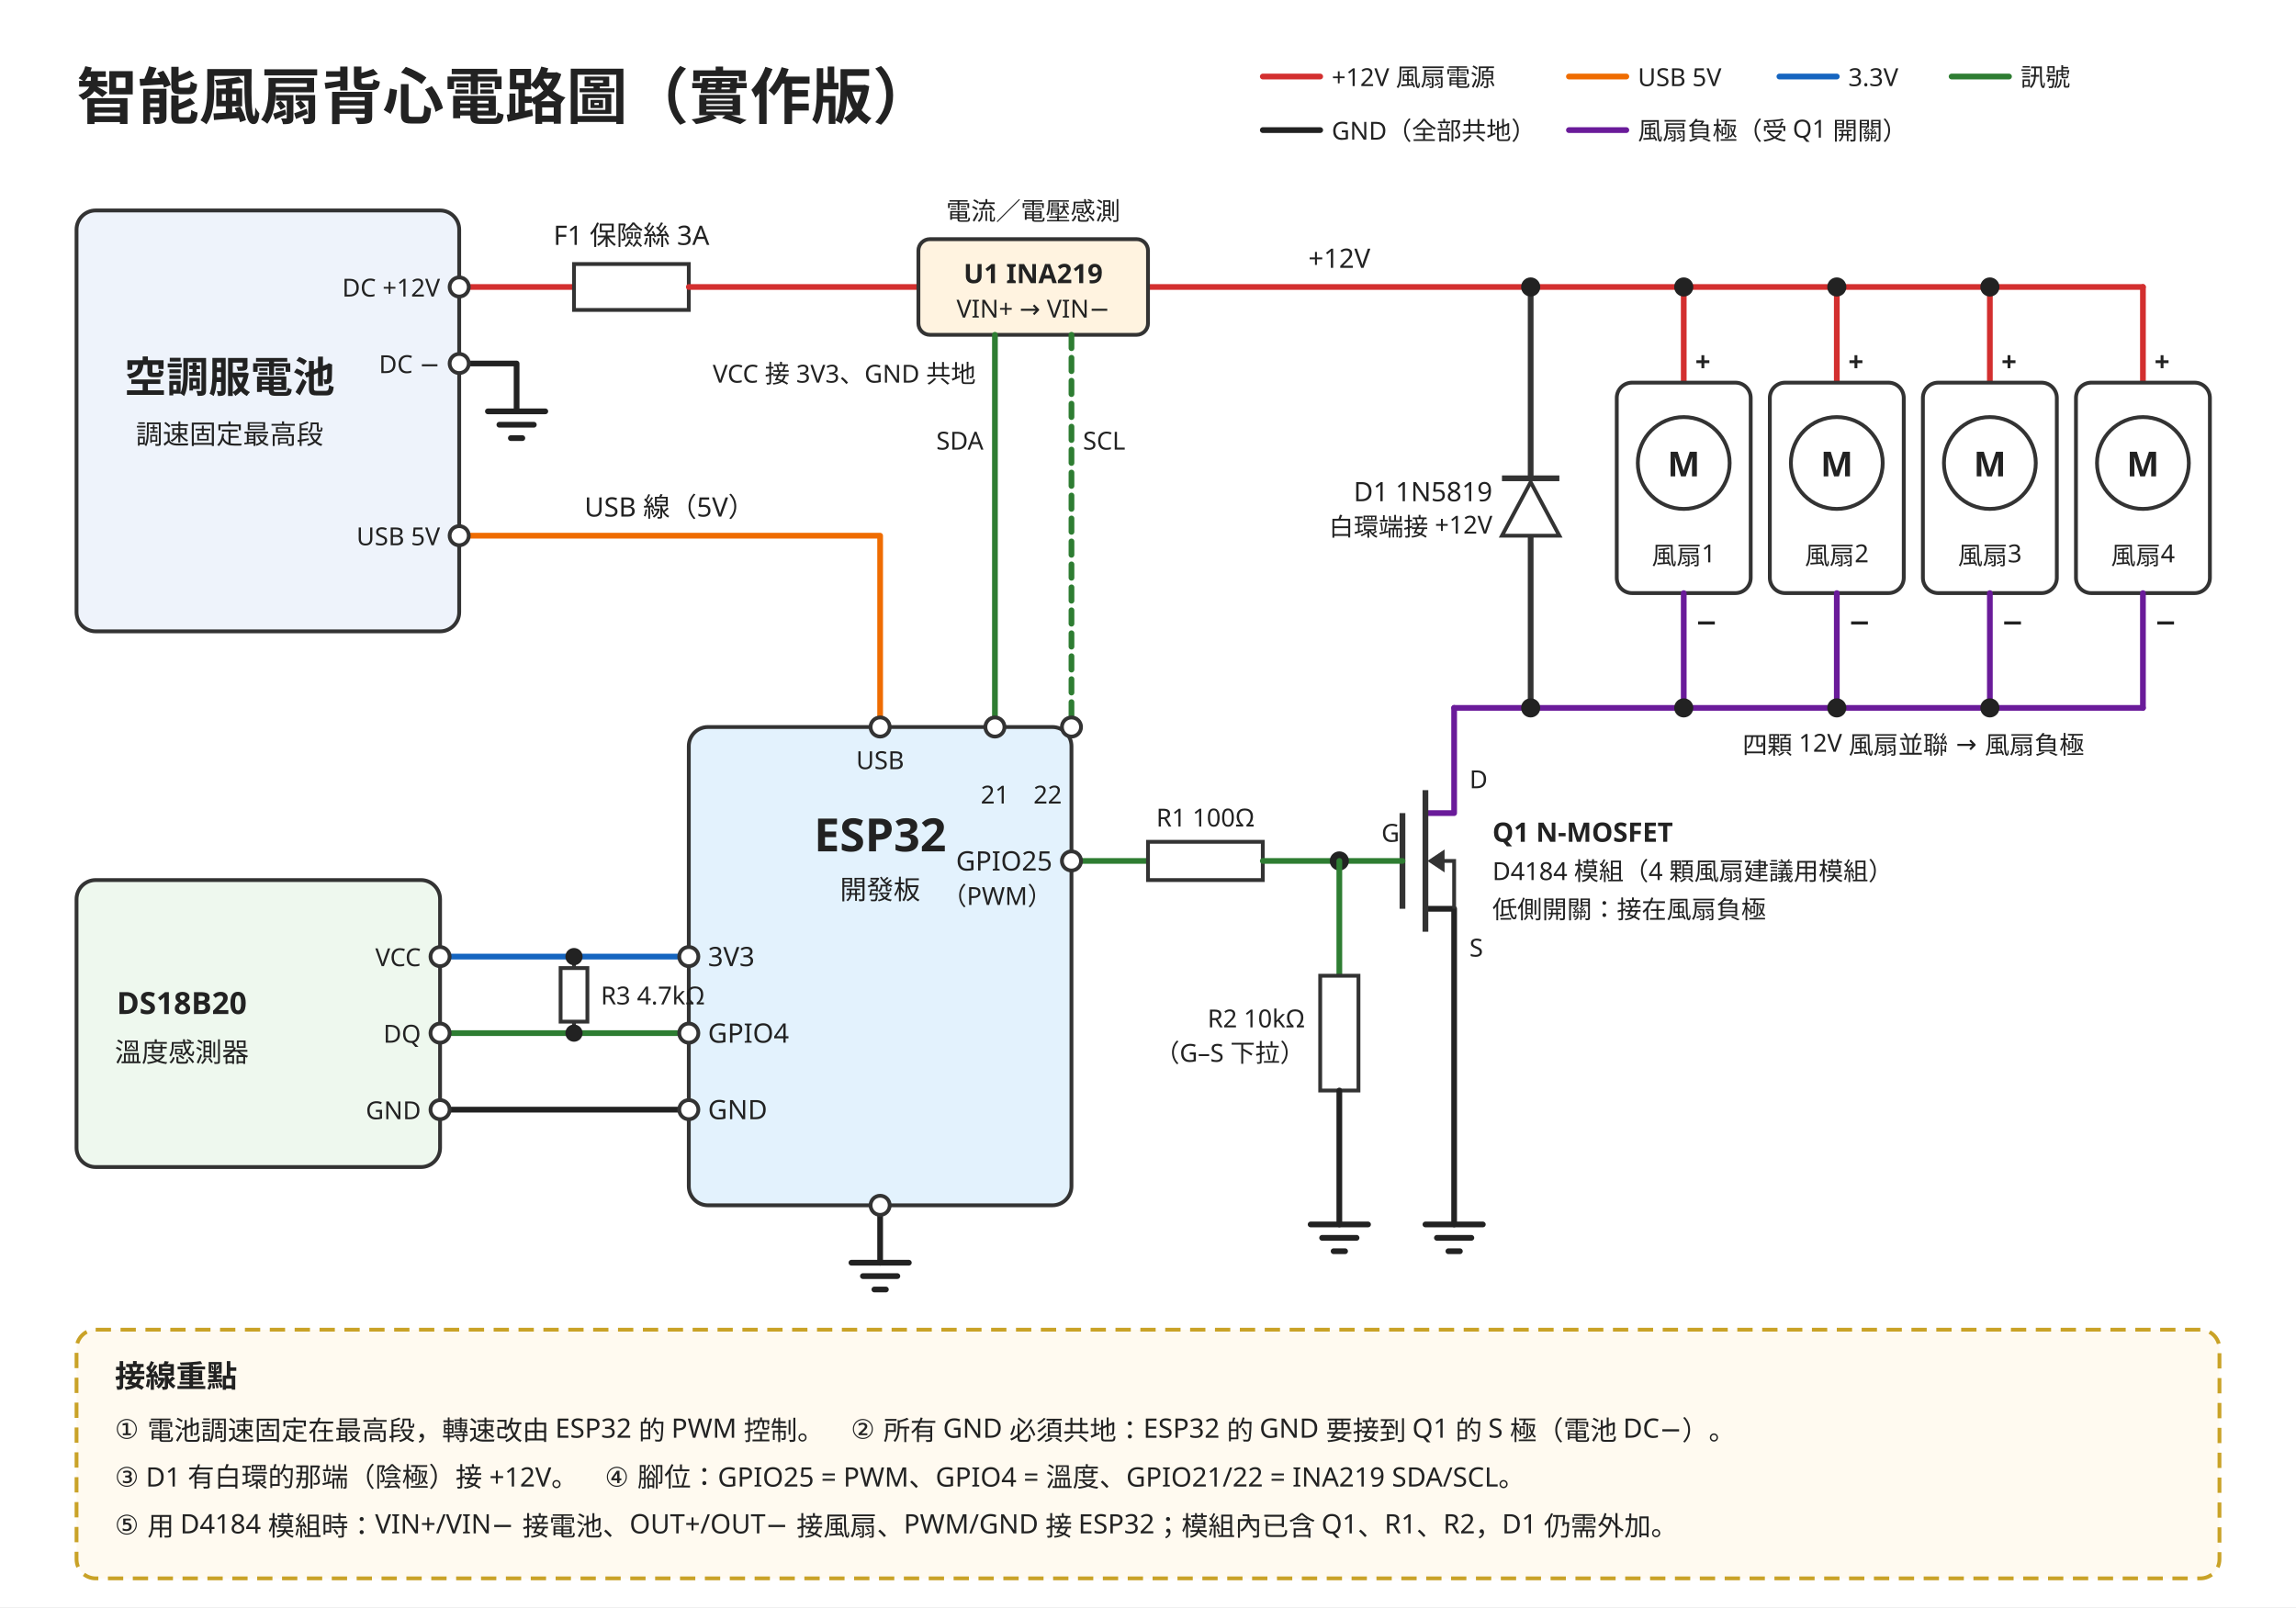
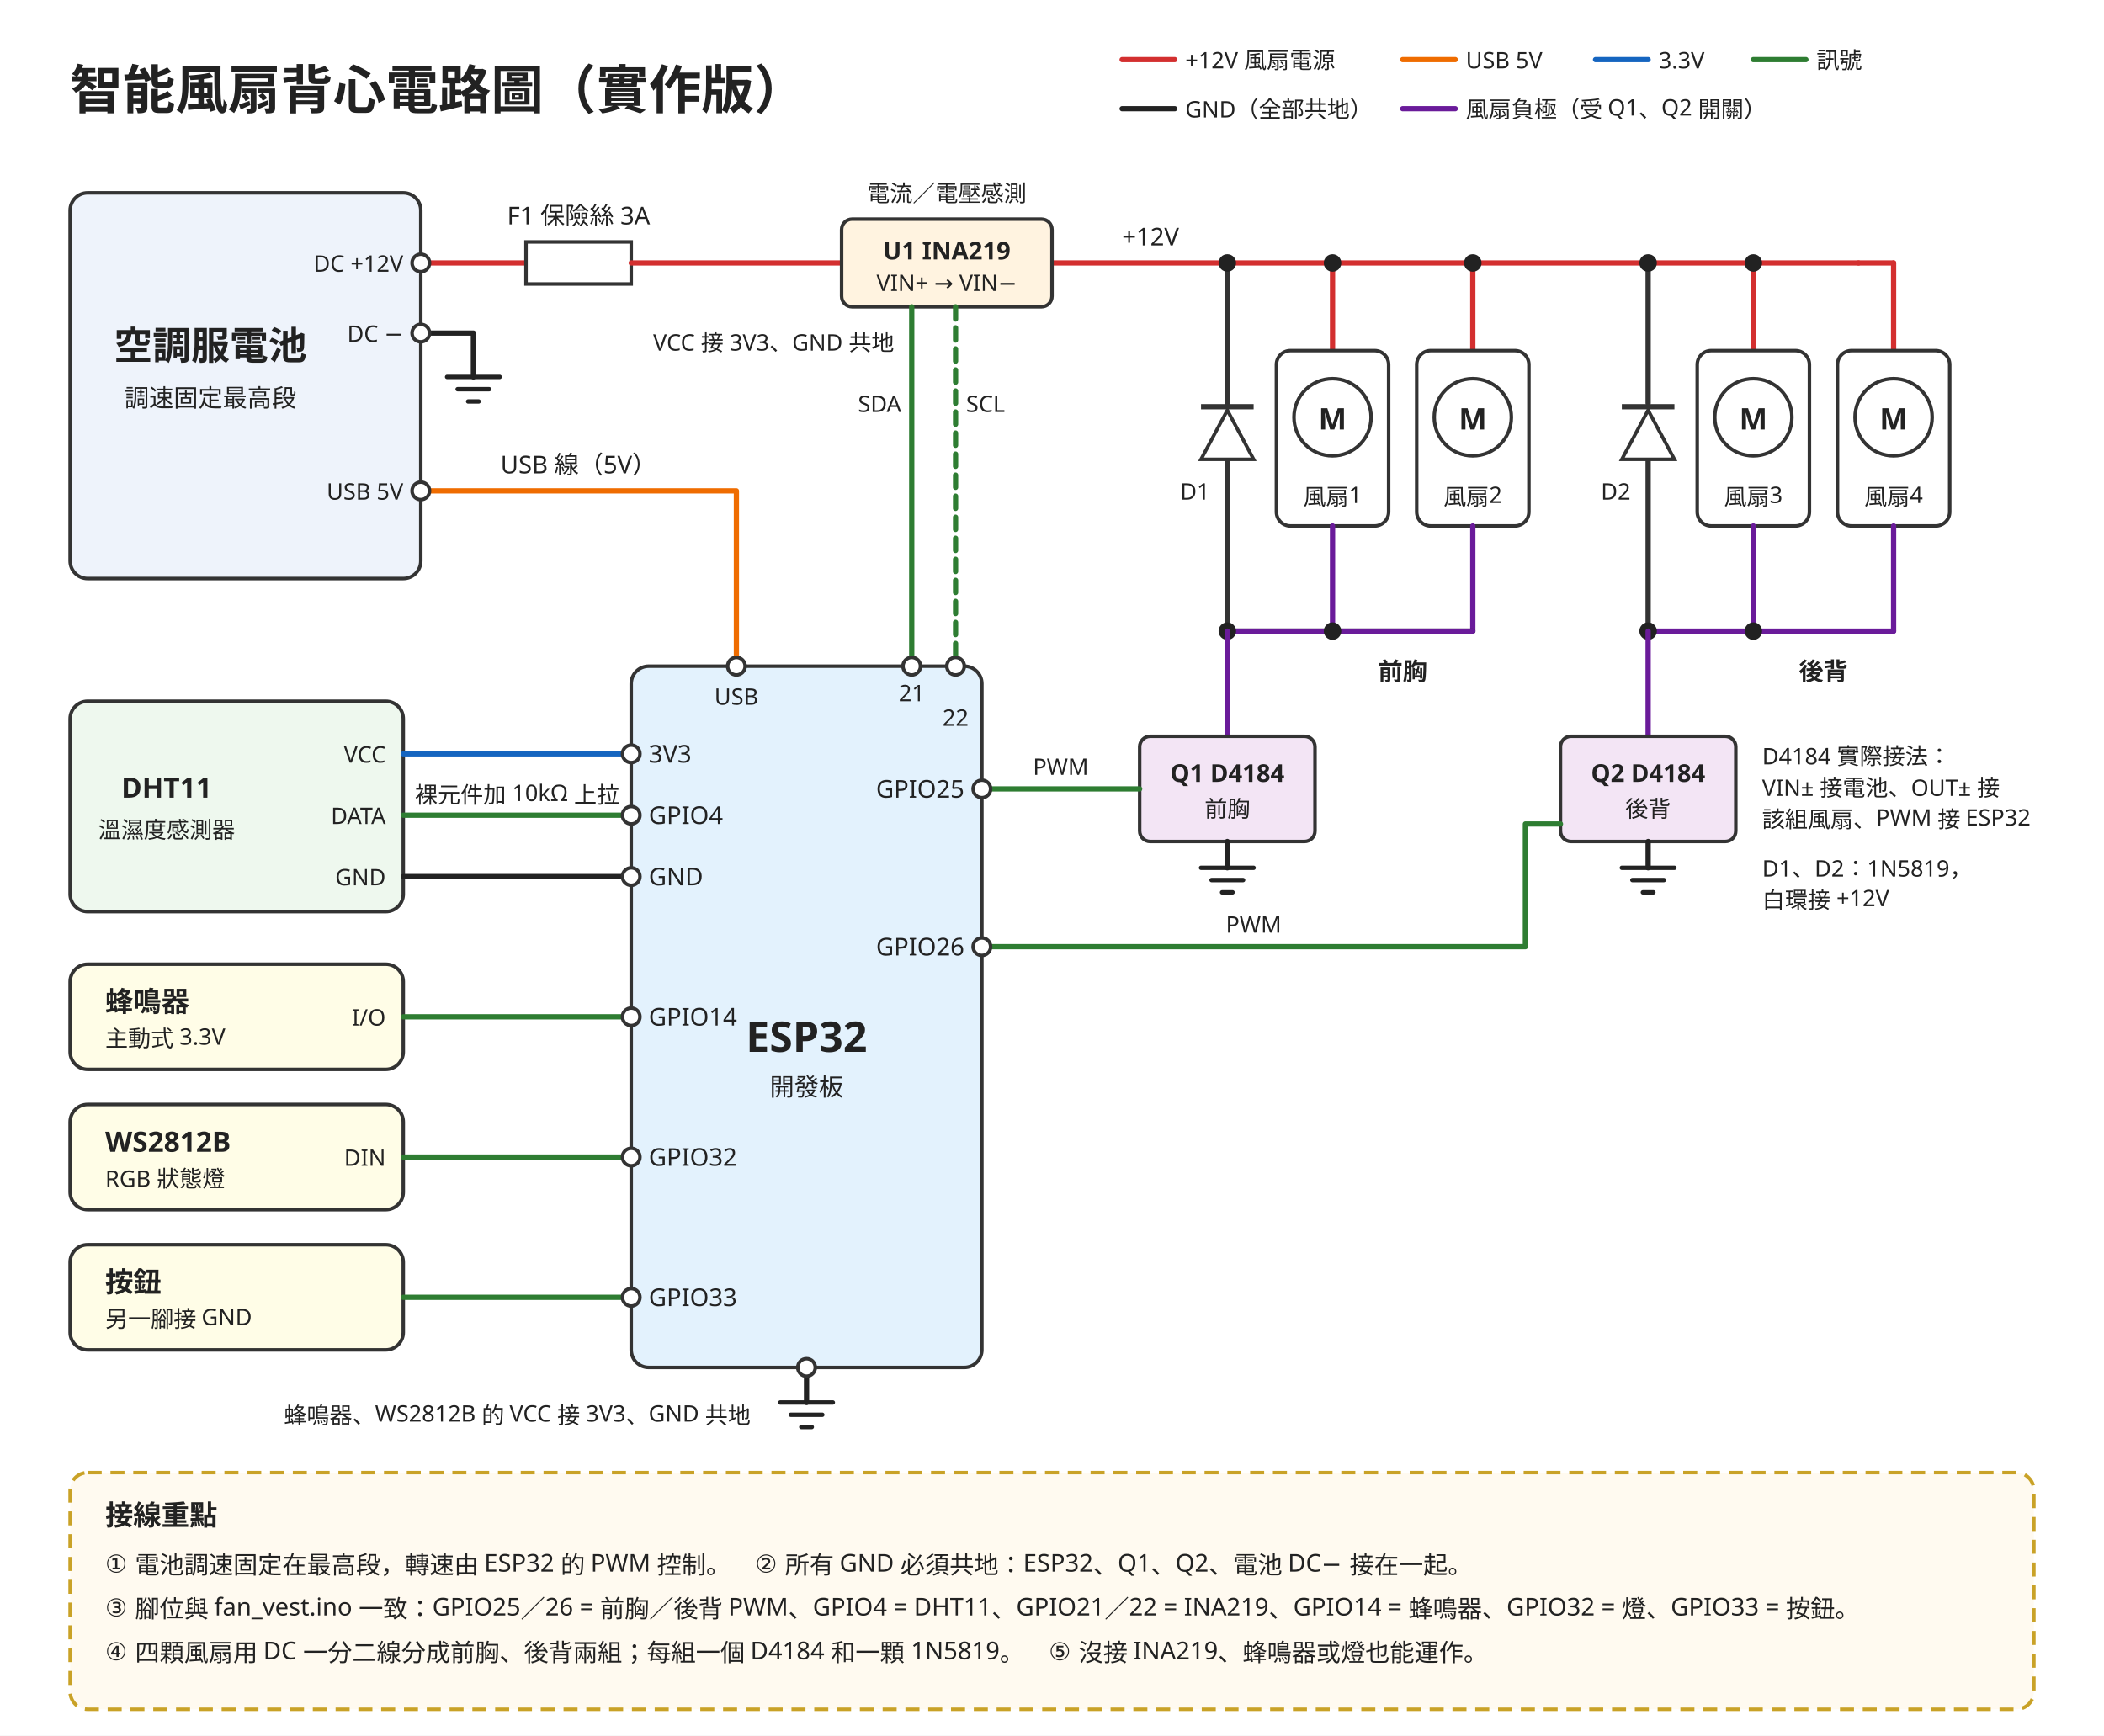
- <svg xmlns="http://www.w3.org/2000/svg" viewBox="0 0 1200 840" width="1200" height="840">
+ <svg xmlns="http://www.w3.org/2000/svg" viewBox="0 0 1200 990" width="1200" height="990">
  <style>
    text { font-family: "Microsoft JhengHei", "PingFang TC", "Noto Sans TC", sans-serif; fill: #222; }
    .w { fill: none; stroke-width: 3; stroke-linecap: round; stroke-linejoin: round; }
-     .v12 { stroke: #d32f2f; }
-     .v5 { stroke: #ef6c00; }
-     .v33 { stroke: #1565c0; }
-     .sig { stroke: #2e7d32; }
-     .gnd { stroke: #222; }
-     .sw { stroke: #6a1b9a; }
+     .v12 { stroke: #d32f2f; } .v5 { stroke: #ef6c00; } .v33 { stroke: #1565c0; }
+     .sig { stroke: #2e7d32; } .gnd { stroke: #222; } .sw { stroke: #6a1b9a; }
    .box { stroke: #333; stroke-width: 2; }
    .part { fill: #fff; stroke: #333; stroke-width: 2; }
    .dot { fill: #222; }
    .pin { fill: #fff; stroke: #333; stroke-width: 2; }
-     .s13 { font-size: 13px; }
-     .s14 { font-size: 14px; }
-     .s16 { font-size: 16px; }
-     .b { font-weight: bold; }
+     .s13 { font-size: 13px; } .s14 { font-size: 14px; } .s16 { font-size: 16px; } .b { font-weight: bold; }
  </style>
-   <rect width="1200" height="840" fill="#fff" />
-   <text x="40" y="62" font-size="32" class="b">智能風扇背心電路圖（實作版）</text>
+   <defs>
+     <g id="gnd">
+       <path d="M-15 0 H15 M-9 7 H9 M-3 14 H3" fill="none" stroke="#222" stroke-width="2.5" stroke-linecap="round" />
+     </g>
+     <g id="fan">
+       <path d="M0 -50 V0" class="w v12" />
+       <rect x="-32" y="0" width="64" height="100" rx="8" class="part" />
+       <circle cx="0" cy="38" r="22" class="part" />
+       <text x="0" y="45" text-anchor="middle" font-size="17" class="b">M</text>
+       <path d="M0 100 V160" class="w sw" />
+     </g>
+     <g id="diode">
+       <polygon points="-15,30 15,30 0,2" fill="#fff" stroke="#333" stroke-width="2" />
+       <line x1="-15" y1="0" x2="15" y2="0" stroke="#333" stroke-width="3" />
+     </g>
+   </defs>
+   <rect width="1200" height="990" fill="#fff" />
+   <text x="40" y="62" font-size="30" class="b">智能風扇背心電路圖（實作版）</text>
  <g class="s13">
-     <line x1="660" y1="40" x2="690" y2="40" class="w v12" />
-     <text x="696" y="45">+12V 風扇電源</text>
-     <line x1="820" y1="40" x2="850" y2="40" class="w v5" />
-     <text x="856" y="45">USB 5V</text>
-     <line x1="930" y1="40" x2="960" y2="40" class="w v33" />
-     <text x="966" y="45">3.3V</text>
-     <line x1="1020" y1="40" x2="1050" y2="40" class="w sig" />
-     <text x="1056" y="45">訊號</text>
-     <line x1="660" y1="68" x2="690" y2="68" class="w gnd" />
-     <text x="696" y="73">GND（全部共地）</text>
-     <line x1="820" y1="68" x2="850" y2="68" class="w sw" />
-     <text x="856" y="73">風扇負極（受 Q1 開關）</text>
+     <line x1="640" y1="34" x2="670" y2="34" class="w v12" />
+     <text x="676" y="39">+12V 風扇電源</text>
+     <line x1="800" y1="34" x2="830" y2="34" class="w v5" />
+     <text x="836" y="39">USB 5V</text>
+     <line x1="910" y1="34" x2="940" y2="34" class="w v33" />
+     <text x="946" y="39">3.3V</text>
+     <line x1="1000" y1="34" x2="1030" y2="34" class="w sig" />
+     <text x="1036" y="39">訊號</text>
+     <line x1="640" y1="62" x2="670" y2="62" class="w gnd" />
+     <text x="676" y="67">GND（全部共地）</text>
+     <line x1="800" y1="62" x2="830" y2="62" class="w sw" />
+     <text x="836" y="67">風扇負極（受 Q1、Q2 開關）</text>
  </g>
  <rect x="40" y="110" width="200" height="220" rx="10" fill="#eef3fb" class="box" />
  <text x="120" y="205" text-anchor="middle" font-size="22" class="b">空調服電池</text>
  <text x="120" y="232" text-anchor="middle" class="s14">調速固定最高段</text>
  <text x="230" y="155" text-anchor="end" class="s13">DC +12V</text>
  <text x="230" y="195" text-anchor="end" class="s13">DC −</text>
  <text x="230" y="285" text-anchor="end" class="s13">USB 5V</text>
+   <path d="M240 190 H270 V215" class="w gnd" />
+   <use href="#gnd" x="270" y="215" />
  <path d="M240 150 H300" class="w v12" />
  <rect x="300" y="138" width="60" height="24" class="part" />
  <text x="330" y="128" text-anchor="middle" class="s14">F1 保險絲 3A</text>
-   <path d="M360 150 H480 M600 150 H1120" class="w v12" />
-   <text x="700" y="140" text-anchor="middle" class="s14" fill="#d32f2f">+12V</text>
+   <path d="M360 150 H480 M600 150 H1060" class="w v12" />
  <rect x="480" y="125" width="120" height="50" rx="6" fill="#fff3e0" stroke="#333" stroke-width="2" />
  <text x="540" y="148" text-anchor="middle" class="s14 b">U1 INA219</text>
  <text x="540" y="166" text-anchor="middle" class="s13">VIN+ → VIN−</text>
  <text x="540" y="115" text-anchor="middle" class="s13">電流／電壓感測</text>
+   <text x="640" y="140" class="s14" fill="#d32f2f">+12V</text>
  <path d="M520 175 V380" class="w sig" />
-   <path d="M560 175 V380" class="w sig" stroke-dasharray="7 5" />
+   <path d="M545 175 V380" class="w sig" stroke-dasharray="7 5" />
  <text x="514" y="235" text-anchor="end" class="s13">SDA</text>
-   <text x="566" y="235" class="s13">SCL</text>
+   <text x="551" y="235" class="s13">SCL</text>
  <text x="510" y="200" text-anchor="end" class="s13">VCC 接 3V3、GND 共地</text>
-   <path d="M240 190 H270 V215" class="w gnd" />
-   <path d="M255 215 H285 M261 222 H279 M267 229 H273" class="w gnd" stroke-width="2.5" />
-   <path d="M240 280 H460 V380" class="w v5" />
-   <text x="350" y="270" text-anchor="middle" class="s14">USB 線（5V）</text>
-   <defs>
-     <g id="fan">
-       <path d="M0 -50 V0" class="w v12" />
-       <rect x="-35" y="0" width="70" height="110" rx="8" class="part" />
-       <circle cx="0" cy="42" r="24" class="part" />
-       <text x="0" y="49" text-anchor="middle" font-size="18" class="b">M</text>
-       <text x="6" y="-6" class="s14 b">+</text>
-       <text x="6" y="130" class="s14 b">−</text>
-       <path d="M0 110 V170" class="w sw" />
-     </g>
-   </defs>
-   <use href="#fan" x="880" y="200" />
-   <use href="#fan" x="960" y="200" />
-   <use href="#fan" x="1040" y="200" />
-   <use href="#fan" x="1120" y="200" />
-   <text x="880" y="295" text-anchor="middle" class="s13">風扇1</text>
-   <text x="960" y="295" text-anchor="middle" class="s13">風扇2</text>
-   <text x="1040" y="295" text-anchor="middle" class="s13">風扇3</text>
-   <text x="1120" y="295" text-anchor="middle" class="s13">風扇4</text>
-   <path d="M760 370 H1120" class="w sw" />
-   <text x="1000" y="394" text-anchor="middle" class="s13">四顆 12V 風扇並聯 → 風扇負極</text>
-   <circle cx="880" cy="150" r="5" class="dot" />
-   <circle cx="960" cy="150" r="5" class="dot" />
-   <circle cx="1040" cy="150" r="5" class="dot" />
-   <circle cx="880" cy="370" r="5" class="dot" />
-   <circle cx="960" cy="370" r="5" class="dot" />
-   <circle cx="1040" cy="370" r="5" class="dot" />
-   <path d="M800 150 V250 M800 280 V370" class="w" stroke="#333" />
-   <polygon points="785,280 815,280 800,252" fill="#fff" stroke="#333" stroke-width="2" />
-   <line x1="785" y1="250" x2="815" y2="250" stroke="#333" stroke-width="3" />
-   <text x="780" y="262" text-anchor="end" class="s14">D1 1N5819</text>
-   <text x="780" y="280" text-anchor="end" class="s13">白環端接 +12V</text>
-   <circle cx="800" cy="150" r="5" class="dot" />
-   <circle cx="800" cy="370" r="5" class="dot" />
-   <path d="M760 370 V425 H745" class="w sw" />
-   <path d="M745 475 H760 V640" class="w gnd" />
-   <path d="M753 450 H760 V475" fill="none" stroke="#333" stroke-width="2" />
-   <polygon points="746,450 755,444 755,456" fill="#333" />
-   <line x1="745" y1="413" x2="745" y2="487" stroke="#333" stroke-width="3" />
-   <line x1="733" y1="425" x2="733" y2="475" stroke="#333" stroke-width="3" />
-   <text x="768" y="412" class="s13">D</text>
-   <text x="768" y="500" class="s13">S</text>
-   <text x="722" y="440" class="s13">G</text>
-   <text x="780" y="440" class="s14 b">Q1 N-MOSFET</text>
-   <text x="780" y="460" class="s13">D4184 模組（4 顆風扇建議用模組）</text>
-   <text x="780" y="480" class="s13">低側開關：接在風扇負極</text>
-   <path d="M560 450 H600" class="w sig" />
-   <rect x="600" y="440" width="60" height="20" class="part" />
-   <text x="630" y="432" text-anchor="middle" class="s13">R1 100Ω</text>
-   <path d="M660 450 H733" class="w sig" />
-   <circle cx="700" cy="450" r="5" class="dot" />
-   <path d="M700 450 V510" class="w sig" />
-   <rect x="690" y="510" width="20" height="60" class="part" />
-   <text x="682" y="537" text-anchor="end" class="s13">R2 10kΩ</text>
-   <text x="682" y="555" text-anchor="end" class="s13">（G–S 下拉）</text>
-   <path d="M700 570 V640" class="w gnd" />
-   <path d="M685 640 H715 M691 647 H709 M697 654 H703" class="w gnd" stroke-width="2.5" />
-   <path d="M745 640 H775 M751 647 H769 M757 654 H763" class="w gnd" stroke-width="2.5" />
-   <rect x="360" y="380" width="200" height="250" rx="10" fill="#e3f2fd" class="box" />
-   <text x="460" y="402" text-anchor="middle" class="s13">USB</text>
-   <text x="520" y="420" text-anchor="middle" class="s13">21</text>
-   <text x="555" y="420" text-anchor="end" class="s13">22</text>
-   <circle cx="520" cy="380" r="5" class="pin" />
-   <circle cx="560" cy="380" r="5" class="pin" />
-   <text x="460" y="445" text-anchor="middle" font-size="24" class="b">ESP32</text>
-   <text x="460" y="470" text-anchor="middle" class="s14">開發板</text>
+   <use href="#fan" x="760" y="200" />
+   <use href="#fan" x="840" y="200" />
+   <text x="760" y="288" text-anchor="middle" class="s13">風扇1</text>
+   <text x="840" y="288" text-anchor="middle" class="s13">風扇2</text>
+   <path d="M700 150 V230 M700 262 V360 M700 360 H840" class="w" stroke="#333" />
+   <path d="M700 360 H840" class="w sw" />
+   <use href="#diode" x="700" y="232" />
+   <text x="690" y="285" text-anchor="end" class="s13">D1</text>
+   <text x="800" y="388" text-anchor="middle" class="s14 b">前胸</text>
+   <use href="#fan" x="1000" y="200" />
+   <use href="#fan" x="1080" y="200" />
+   <text x="1000" y="288" text-anchor="middle" class="s13">風扇3</text>
+   <text x="1080" y="288" text-anchor="middle" class="s13">風扇4</text>
+   <path d="M1060 150 H1080" class="w v12" />
+   <path d="M940 150 V230 M940 262 V360" class="w" stroke="#333" />
+   <path d="M940 360 H1080" class="w sw" />
+   <use href="#diode" x="940" y="232" />
+   <text x="930" y="285" text-anchor="end" class="s13">D2</text>
+   <text x="1040" y="388" text-anchor="middle" class="s14 b">後背</text>
+   <g>
+     <circle cx="700" cy="150" r="5" class="dot" />
+     <circle cx="760" cy="150" r="5" class="dot" />
+     <circle cx="840" cy="150" r="5" class="dot" />
+     <circle cx="940" cy="150" r="5" class="dot" />
+     <circle cx="1000" cy="150" r="5" class="dot" />
+     <circle cx="700" cy="360" r="5" class="dot" />
+     <circle cx="760" cy="360" r="5" class="dot" />
+     <circle cx="940" cy="360" r="5" class="dot" />
+     <circle cx="1000" cy="360" r="5" class="dot" />
+   </g>
+   <path d="M700 360 V420" class="w sw" />
+   <rect x="650" y="420" width="100" height="60" rx="6" fill="#f3e5f5" stroke="#333" stroke-width="2" />
+   <text x="700" y="446" text-anchor="middle" class="s14 b">Q1 D4184</text>
+   <text x="700" y="466" text-anchor="middle" class="s13">前胸</text>
+   <path d="M700 480 V495" class="w gnd" />
+   <use href="#gnd" x="700" y="495" />
+   <path d="M940 360 V420" class="w sw" />
+   <rect x="890" y="420" width="100" height="60" rx="6" fill="#f3e5f5" stroke="#333" stroke-width="2" />
+   <text x="940" y="446" text-anchor="middle" class="s14 b">Q2 D4184</text>
+   <text x="940" y="466" text-anchor="middle" class="s13">後背</text>
+   <path d="M940 480 V495" class="w gnd" />
+   <use href="#gnd" x="940" y="495" />
+   <text x="1005" y="436" class="s13">D4184 實際接法：</text>
+   <text x="1005" y="454" class="s13">VIN± 接電池、OUT± 接</text>
+   <text x="1005" y="472" class="s13">該組風扇、PWM 接 ESP32</text>
+   <text x="1005" y="500" class="s13">D1、D2：1N5819，</text>
+   <text x="1005" y="518" class="s13">白環接 +12V</text>
+   <path d="M240 280 H420 V380" class="w v5" />
+   <text x="330" y="270" text-anchor="middle" class="s14">USB 線（5V）</text>
+   <rect x="360" y="380" width="200" height="400" rx="10" fill="#e3f2fd" class="box" />
+   <text x="420" y="402" text-anchor="middle" class="s13">USB</text>
+   <text x="520" y="400" text-anchor="middle" class="s13">21</text>
+   <text x="545" y="414" text-anchor="middle" class="s13">22</text>
+   <text x="460" y="600" text-anchor="middle" font-size="24" class="b">ESP32</text>
+   <text x="460" y="625" text-anchor="middle" class="s14">開發板</text>
  <text x="550" y="455" text-anchor="end" class="s14">GPIO25</text>
-   <text x="550" y="473" text-anchor="end" class="s13">（PWM）</text>
-   <text x="370" y="505" class="s14">3V3</text>
-   <text x="370" y="545" class="s14">GPIO4</text>
-   <text x="370" y="585" class="s14">GND</text>
-   <path d="M460 630 V660" class="w gnd" />
-   <path d="M445 660 H475 M451 667 H469 M457 674 H463" class="w gnd" stroke-width="2.5" />
-   <rect x="40" y="460" width="190" height="150" rx="10" fill="#eef8ee" class="box" />
-   <text x="95" y="530" text-anchor="middle" class="s16 b">DS18B20</text>
-   <text x="95" y="555" text-anchor="middle" class="s14">溫度感測器</text>
-   <text x="220" y="505" text-anchor="end" class="s13">VCC</text>
-   <text x="220" y="545" text-anchor="end" class="s13">DQ</text>
-   <text x="220" y="585" text-anchor="end" class="s13">GND</text>
-   <path d="M230 500 H360" class="w v33" />
-   <path d="M230 540 H360" class="w sig" />
-   <path d="M230 580 H360" class="w gnd" />
-   <path d="M300 500 V506 M300 534 V540" fill="none" stroke="#333" stroke-width="2" />
-   <rect x="293" y="506" width="14" height="28" class="part" />
-   <text x="314" y="525" class="s13">R3 4.7kΩ</text>
-   <circle cx="300" cy="500" r="4.5" class="dot" />
-   <circle cx="300" cy="540" r="4.5" class="dot" />
+   <text x="550" y="545" text-anchor="end" class="s14">GPIO26</text>
+   <text x="370" y="435" class="s14">3V3</text>
+   <text x="370" y="470" class="s14">GPIO4</text>
+   <text x="370" y="505" class="s14">GND</text>
+   <text x="370" y="585" class="s14">GPIO14</text>
+   <text x="370" y="665" class="s14">GPIO32</text>
+   <text x="370" y="745" class="s14">GPIO33</text>
+   <path d="M560 450 H650" class="w sig" />
+   <text x="605" y="442" text-anchor="middle" class="s13">PWM</text>
+   <path d="M560 540 H870 V470 H890" class="w sig" />
+   <text x="715" y="532" text-anchor="middle" class="s13">PWM</text>
+   <path d="M460 780 V800" class="w gnd" />
+   <use href="#gnd" x="460" y="800" />
+   <rect x="40" y="400" width="190" height="120" rx="10" fill="#eef8ee" class="box" />
+   <text x="95" y="455" text-anchor="middle" class="s16 b">DHT11</text>
+   <text x="95" y="478" text-anchor="middle" class="s13">溫濕度感測器</text>
+   <text x="220" y="435" text-anchor="end" class="s13">VCC</text>
+   <text x="220" y="470" text-anchor="end" class="s13">DATA</text>
+   <text x="220" y="505" text-anchor="end" class="s13">GND</text>
+   <path d="M230 430 H360" class="w v33" />
+   <path d="M230 465 H360" class="w sig" />
+   <path d="M230 500 H360" class="w gnd" />
+   <text x="295" y="458" text-anchor="middle" class="s13">裸元件加 10kΩ 上拉</text>
+   <rect x="40" y="550" width="190" height="60" rx="10" fill="#fffde7" class="box" />
+   <text x="60" y="577" class="s16 b">蜂鳴器</text>
+   <text x="60" y="597" class="s13">主動式 3.3V</text>
+   <text x="220" y="585" text-anchor="end" class="s13">I/O</text>
+   <path d="M230 580 H360" class="w sig" />
+   <rect x="40" y="630" width="190" height="60" rx="10" fill="#fffde7" class="box" />
+   <text x="60" y="657" class="s16 b">WS2812B</text>
+   <text x="60" y="677" class="s13">RGB 狀態燈</text>
+   <text x="220" y="665" text-anchor="end" class="s13">DIN</text>
+   <path d="M230 660 H360" class="w sig" />
+   <rect x="40" y="710" width="190" height="60" rx="10" fill="#fffde7" class="box" />
+   <text x="60" y="737" class="s16 b">按鈕</text>
+   <text x="60" y="757" class="s13">另一腳接 GND</text>
+   <path d="M230 740 H360" class="w sig" />
+   <text x="295" y="812" text-anchor="middle" class="s13">蜂鳴器、WS2812B 的 VCC 接 3V3、GND 共地</text>
  <g>
    <circle cx="240" cy="150" r="5" class="pin" />
    <circle cx="240" cy="190" r="5" class="pin" />
    <circle cx="240" cy="280" r="5" class="pin" />
-     <circle cx="460" cy="380" r="5" class="pin" />
+     <circle cx="420" cy="380" r="5" class="pin" />
+     <circle cx="520" cy="380" r="5" class="pin" />
+     <circle cx="545" cy="380" r="5" class="pin" />
    <circle cx="560" cy="450" r="5" class="pin" />
+     <circle cx="560" cy="540" r="5" class="pin" />
+     <circle cx="360" cy="430" r="5" class="pin" />
+     <circle cx="360" cy="465" r="5" class="pin" />
    <circle cx="360" cy="500" r="5" class="pin" />
-     <circle cx="360" cy="540" r="5" class="pin" />
    <circle cx="360" cy="580" r="5" class="pin" />
-     <circle cx="460" cy="630" r="5" class="pin" />
-     <circle cx="230" cy="500" r="5" class="pin" />
-     <circle cx="230" cy="540" r="5" class="pin" />
-     <circle cx="230" cy="580" r="5" class="pin" />
+     <circle cx="360" cy="660" r="5" class="pin" />
+     <circle cx="360" cy="740" r="5" class="pin" />
+     <circle cx="460" cy="780" r="5" class="pin" />
  </g>
-   <rect x="40" y="695" width="1120" height="130" rx="10" fill="#fffaf0" stroke="#c9a227" stroke-width="2" stroke-dasharray="8 5" />
-   <text x="60" y="725" class="s16 b">接線重點</text>
-   <text x="60" y="752" class="s14">① 電池調速固定在最高段，轉速改由 ESP32 的 PWM 控制。　② 所有 GND 必須共地：ESP32 的 GND 要接到 Q1 的 S 極（電池 DC−）。</text>
-   <text x="60" y="777" class="s14">③ D1 有白環的那端（陰極）接 +12V。　④ 腳位：GPIO25 = PWM、GPIO4 = 溫度、GPIO21/22 = INA219 SDA/SCL。</text>
-   <text x="60" y="802" class="s14">⑤ 用 D4184 模組時：VIN+/VIN− 接電池、OUT+/OUT− 接風扇、PWM/GND 接 ESP32；模組內已含 Q1、R1、R2，D1 仍需外加。</text>
+   <rect x="40" y="840" width="1120" height="135" rx="10" fill="#fffaf0" stroke="#c9a227" stroke-width="2" stroke-dasharray="8 5" />
+   <text x="60" y="870" class="s16 b">接線重點</text>
+   <text x="60" y="897" class="s14">① 電池調速固定在最高段，轉速由 ESP32 的 PWM 控制。　② 所有 GND 必須共地：ESP32、Q1、Q2、電池 DC− 接在一起。</text>
+   <text x="60" y="922" class="s14">③ 腳位與 fan_vest.ino 一致：GPIO25／26 = 前胸／後背 PWM、GPIO4 = DHT11、GPIO21／22 = INA219、GPIO14 = 蜂鳴器、GPIO32 = 燈、GPIO33 = 按鈕。</text>
+   <text x="60" y="947" class="s14">④ 四顆風扇用 DC 一分二線分成前胸、後背兩組；每組一個 D4184 和一顆 1N5819。　⑤ 沒接 INA219、蜂鳴器或燈也能運作。</text>
</svg>
